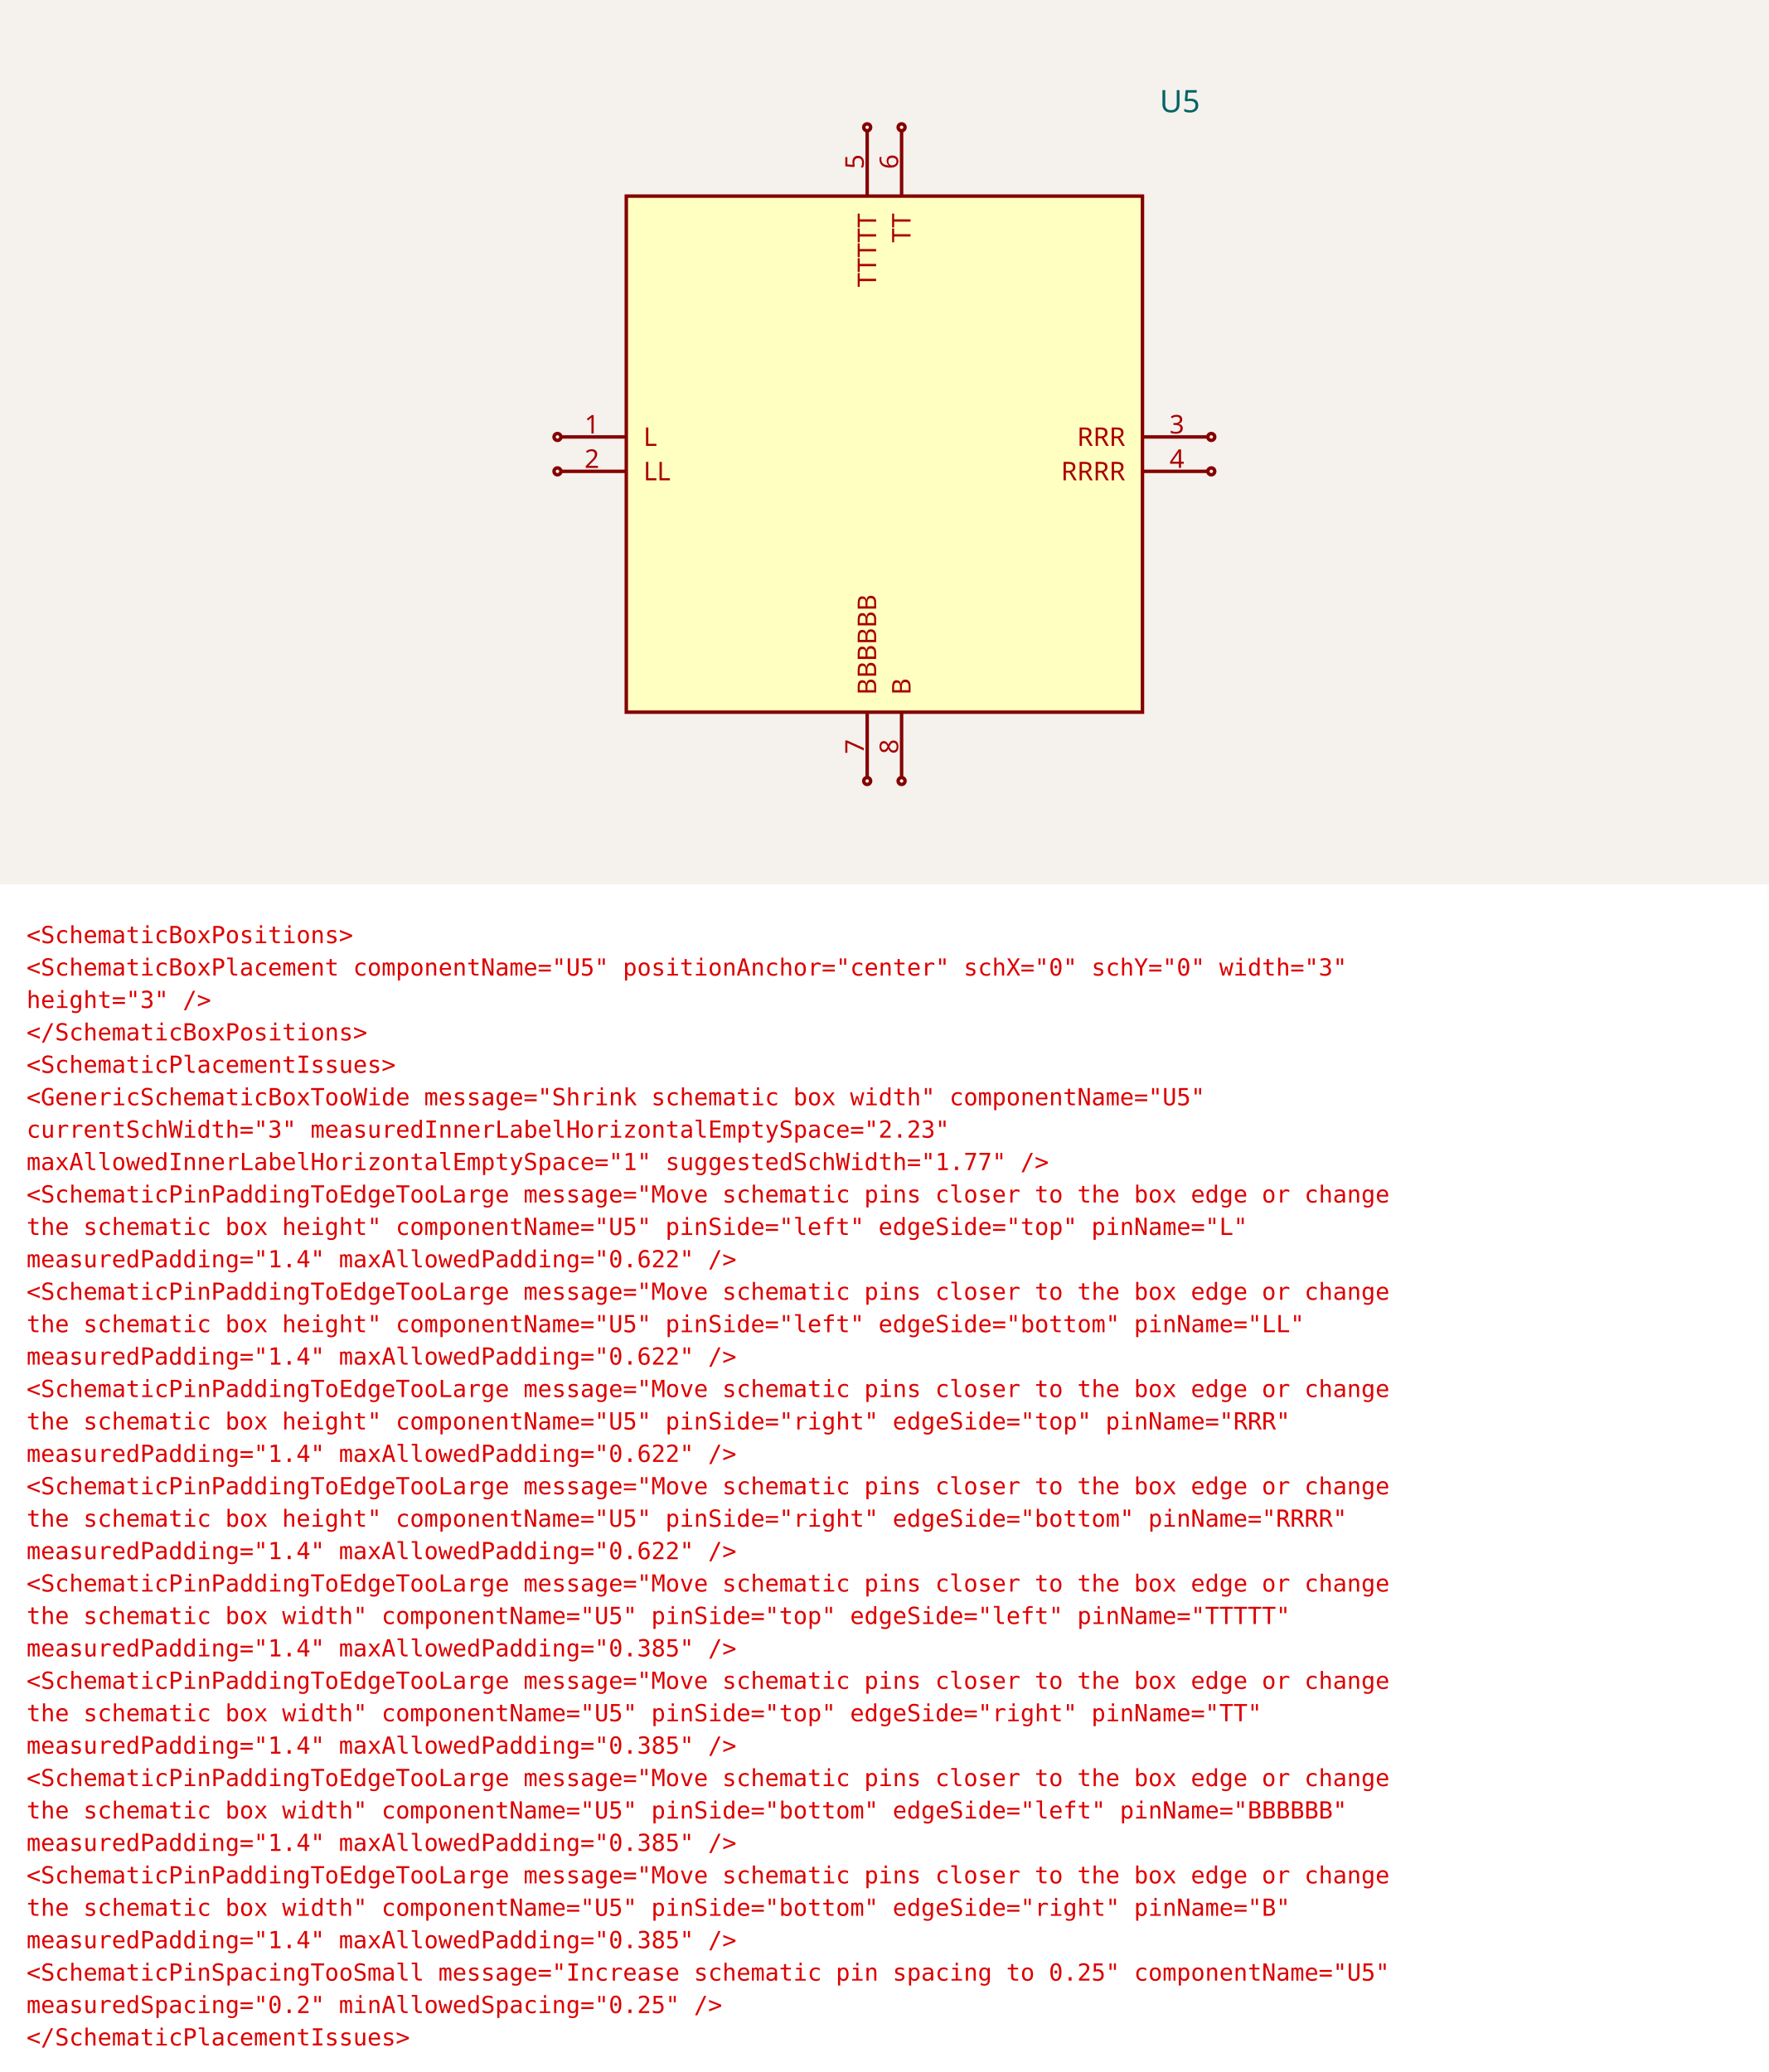
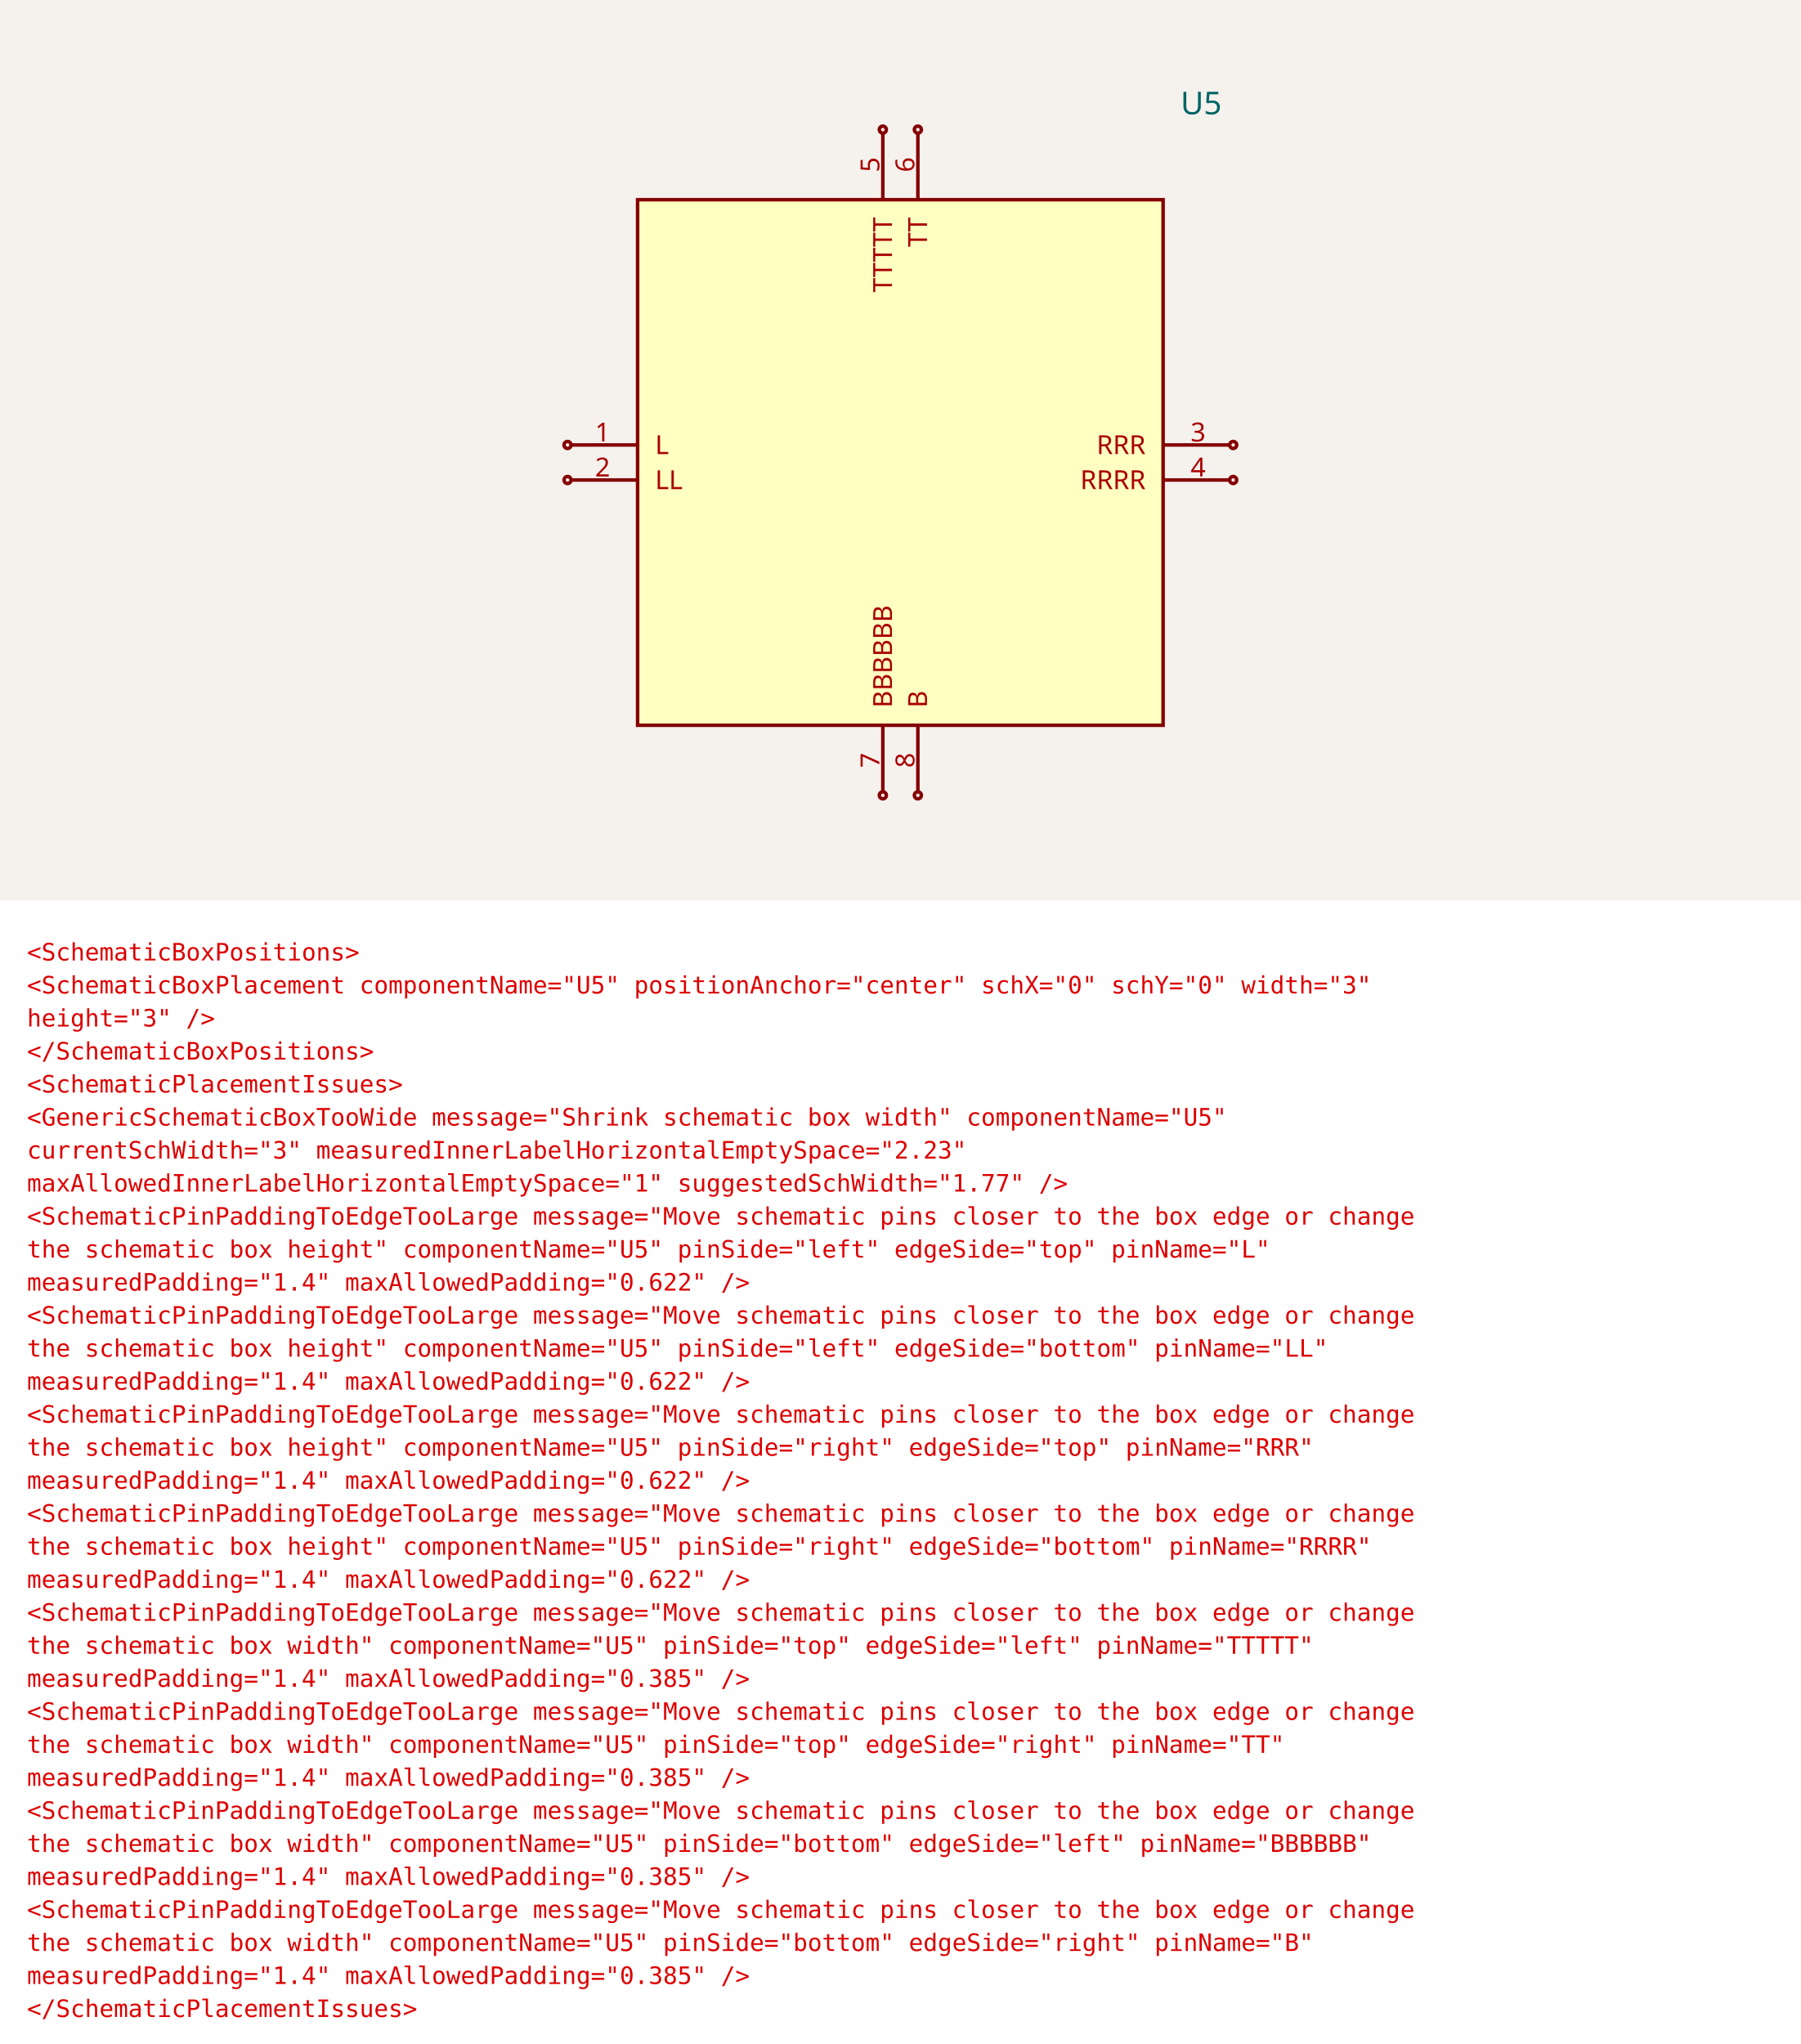
- <svg xmlns="http://www.w3.org/2000/svg" width="1200" height="1406" viewBox="0 0 1200 1406" role="img" aria-label="schematic analysis fixture">
+ <svg xmlns="http://www.w3.org/2000/svg" width="1200" height="1362" viewBox="0 0 1200 1362" role="img" aria-label="schematic analysis fixture">
  <g transform="translate(0, 0)">
    <style>
              .boundary { fill: rgb(245, 241, 237); }
              .schematic-boundary { fill: none; stroke: #fff; }
              .component { fill: none; stroke: rgb(132, 0, 0); }
              .chip { fill: rgb(255, 255, 194); stroke: rgb(132, 0, 0); }
              .component-pin { fill: none; stroke: rgb(132, 0, 0); }
              /* Basic per-trace hover fallback */
              .trace:hover {
                filter: invert(1);
              }
              .trace:hover .trace-crossing-outline {
                opacity: 0;
              }
              .trace:hover .trace-junction {
                filter: invert(1);
              }
              /* Net-hover highlighting: when a trace or its overlays are hovered,
                 invert color for all traces (base + overlays) sharing the same
                 subcircuit connectivity key. Also hide crossing outline during hover. */
              
              .text { font-family: sans-serif; fill: rgb(0, 150, 0); }
              .pin-number { fill: rgb(169, 0, 0); }
              .port-label { fill: rgb(0, 100, 100); }
              .component-name { fill: rgb(0, 100, 100); }
            </style>
    <rect class="boundary" x="0" y="0" width="1200" height="600" />
    <g data-circuit-json-type="schematic_component" data-schematic-component-id="schematic_component_0">
      <rect class="component chip" x="424.903" y="133.074" width="350.195" height="350.195" stroke-width="2.335px" fill="rgb(255, 255, 194)" stroke="rgb(132, 0, 0)" />
      <rect class="component-overlay" x="424.903" y="133.074" width="350.195" height="350.195" fill="transparent" />
      <text x="786.77" y="92.218" fill="#006464" text-anchor="start" dominant-baseline="middle" font-family="sans-serif" font-size="21.012px" transform="rotate(0, 786.7704, 92.2179)" />
      <text x="786.77" y="68.872" fill="#006464" text-anchor="start" dominant-baseline="middle" font-family="sans-serif" font-size="21.012px" transform="rotate(0, 786.7704, 68.8716)">U5</text>
      <line class="component-pin" x1="424.903" y1="296.498" x2="380.545" y2="296.498" stroke-width="2.335px" />
      <g data-schematic-port-id="source_port_0">
        <circle class="component-pin" cx="378.21" cy="296.498" r="2.335" stroke-width="2.335px" />
        <rect x="375.875" y="294.163" width="4.669" height="4.669" opacity="0" />
      </g>
      <text class="pin-number" x="401.556" y="294.163" style="font-family: sans-serif;" fill="rgb(169, 0, 0)" text-anchor="middle" dominant-baseline="auto" font-size="17.51px" transform="">1</text>
      <text class="pin-number" x="436.576" y="296.498" style="font-family: sans-serif;" fill="rgb(169, 0, 0)" text-anchor="start" dominant-baseline="middle" font-size="17.51px" transform="">L</text>
      <line class="component-pin" x1="424.903" y1="319.844" x2="380.545" y2="319.844" stroke-width="2.335px" />
      <g data-schematic-port-id="source_port_1">
        <circle class="component-pin" cx="378.21" cy="319.844" r="2.335" stroke-width="2.335px" />
        <rect x="375.875" y="317.51" width="4.669" height="4.669" opacity="0" />
      </g>
      <text class="pin-number" x="401.556" y="317.51" style="font-family: sans-serif;" fill="rgb(169, 0, 0)" text-anchor="middle" dominant-baseline="auto" font-size="17.51px" transform="">2</text>
      <text class="pin-number" x="436.576" y="319.844" style="font-family: sans-serif;" fill="rgb(169, 0, 0)" text-anchor="start" dominant-baseline="middle" font-size="17.51px" transform="">LL</text>
      <line class="component-pin" x1="775.097" y1="296.498" x2="819.455" y2="296.498" stroke-width="2.335px" />
      <g data-schematic-port-id="source_port_2">
        <circle class="component-pin" cx="821.79" cy="296.498" r="2.335" stroke-width="2.335px" />
        <rect x="819.455" y="294.163" width="4.669" height="4.669" opacity="0" />
      </g>
      <text class="pin-number" x="798.444" y="294.163" style="font-family: sans-serif;" fill="rgb(169, 0, 0)" text-anchor="middle" dominant-baseline="auto" font-size="17.51px" transform="">3</text>
      <text class="pin-number" x="763.424" y="296.498" style="font-family: sans-serif;" fill="rgb(169, 0, 0)" text-anchor="end" dominant-baseline="middle" font-size="17.51px" transform="">RRR</text>
      <line class="component-pin" x1="775.097" y1="319.844" x2="819.455" y2="319.844" stroke-width="2.335px" />
      <g data-schematic-port-id="source_port_3">
        <circle class="component-pin" cx="821.79" cy="319.844" r="2.335" stroke-width="2.335px" />
        <rect x="819.455" y="317.51" width="4.669" height="4.669" opacity="0" />
      </g>
      <text class="pin-number" x="798.444" y="317.51" style="font-family: sans-serif;" fill="rgb(169, 0, 0)" text-anchor="middle" dominant-baseline="auto" font-size="17.51px" transform="">4</text>
      <text class="pin-number" x="763.424" y="319.844" style="font-family: sans-serif;" fill="rgb(169, 0, 0)" text-anchor="end" dominant-baseline="middle" font-size="17.51px" transform="">RRRR</text>
      <line class="component-pin" x1="588.327" y1="133.074" x2="588.327" y2="88.716" stroke-width="2.335px" />
      <g data-schematic-port-id="source_port_4">
        <circle class="component-pin" cx="588.327" cy="86.381" r="2.335" stroke-width="2.335px" />
        <rect x="585.992" y="84.047" width="4.669" height="4.669" opacity="0" />
      </g>
      <text class="pin-number" x="585.992" y="109.728" style="font-family: sans-serif;" fill="rgb(169, 0, 0)" text-anchor="middle" dominant-baseline="auto" font-size="17.51px" transform="rotate(-90 585.9922 109.7276)">5</text>
      <text class="pin-number" x="588.327" y="144.747" style="font-family: sans-serif;" fill="rgb(169, 0, 0)" text-anchor="end" dominant-baseline="middle" font-size="17.51px" transform="rotate(-90 588.3268 144.7471)">TTTTT</text>
      <line class="component-pin" x1="611.673" y1="133.074" x2="611.673" y2="88.716" stroke-width="2.335px" />
      <g data-schematic-port-id="source_port_5">
        <circle class="component-pin" cx="611.673" cy="86.381" r="2.335" stroke-width="2.335px" />
        <rect x="609.339" y="84.047" width="4.669" height="4.669" opacity="0" />
      </g>
      <text class="pin-number" x="609.339" y="109.728" style="font-family: sans-serif;" fill="rgb(169, 0, 0)" text-anchor="middle" dominant-baseline="auto" font-size="17.51px" transform="rotate(-90 609.3385 109.7276)">6</text>
      <text class="pin-number" x="611.673" y="144.747" style="font-family: sans-serif;" fill="rgb(169, 0, 0)" text-anchor="end" dominant-baseline="middle" font-size="17.51px" transform="rotate(-90 611.6732 144.7471)">TT</text>
      <line class="component-pin" x1="588.327" y1="483.268" x2="588.327" y2="527.626" stroke-width="2.335px" />
      <g data-schematic-port-id="source_port_6">
        <circle class="component-pin" cx="588.327" cy="529.961" r="2.335" stroke-width="2.335px" />
        <rect x="585.992" y="527.626" width="4.669" height="4.669" opacity="0" />
      </g>
      <text class="pin-number" x="585.992" y="506.615" style="font-family: sans-serif;" fill="rgb(169, 0, 0)" text-anchor="middle" dominant-baseline="auto" font-size="17.51px" transform="rotate(-90 585.9922 506.6148)">7</text>
      <text class="pin-number" x="588.327" y="471.595" style="font-family: sans-serif;" fill="rgb(169, 0, 0)" text-anchor="start" dominant-baseline="middle" font-size="17.51px" transform="rotate(-90 588.3268 471.5953)">BBBBBB</text>
      <line class="component-pin" x1="611.673" y1="483.268" x2="611.673" y2="527.626" stroke-width="2.335px" />
      <g data-schematic-port-id="source_port_7">
        <circle class="component-pin" cx="611.673" cy="529.961" r="2.335" stroke-width="2.335px" />
        <rect x="609.339" y="527.626" width="4.669" height="4.669" opacity="0" />
      </g>
      <text class="pin-number" x="609.339" y="506.615" style="font-family: sans-serif;" fill="rgb(169, 0, 0)" text-anchor="middle" dominant-baseline="auto" font-size="17.51px" transform="rotate(-90 609.3385 506.6148)">8</text>
      <text class="pin-number" x="611.673" y="471.595" style="font-family: sans-serif;" fill="rgb(169, 0, 0)" text-anchor="start" dominant-baseline="middle" font-size="17.51px" transform="rotate(-90 611.6732 471.5953)">B</text>
    </g>
    <g class="schematic-port-hover" data-schematic-port-id="source_port_0">
      <circle cx="378.21" cy="296.498" r="4.669" fill="red" opacity="0" />
    </g>
    <g class="schematic-port-hover" data-schematic-port-id="source_port_1">
      <circle cx="378.21" cy="319.844" r="4.669" fill="red" opacity="0" />
    </g>
    <g class="schematic-port-hover" data-schematic-port-id="source_port_2">
      <circle cx="821.79" cy="296.498" r="4.669" fill="red" opacity="0" />
    </g>
    <g class="schematic-port-hover" data-schematic-port-id="source_port_3">
      <circle cx="821.79" cy="319.844" r="4.669" fill="red" opacity="0" />
    </g>
    <g class="schematic-port-hover" data-schematic-port-id="source_port_4">
      <circle cx="588.327" cy="86.381" r="4.669" fill="red" opacity="0" />
    </g>
    <g class="schematic-port-hover" data-schematic-port-id="source_port_5">
      <circle cx="611.673" cy="86.381" r="4.669" fill="red" opacity="0" />
    </g>
    <g class="schematic-port-hover" data-schematic-port-id="source_port_6">
      <circle cx="588.327" cy="529.961" r="4.669" fill="red" opacity="0" />
    </g>
    <g class="schematic-port-hover" data-schematic-port-id="source_port_7">
      <circle cx="611.673" cy="529.961" r="4.669" fill="red" opacity="0" />
    </g>
  </g>
  <g transform="translate(0, 600) scale(1, 1) translate(0, 0)">
    <rect width="100%" height="100%" fill="#fff" />
    <text x="18" y="40" fill="#d00" font-family="Menlo, Consolas, monospace" font-size="16">
      <tspan x="18" dy="0">&lt;SchematicBoxPositions&gt;</tspan>
      <tspan x="18" dy="22">&lt;SchematicBoxPlacement componentName="U5" positionAnchor="center" schX="0" schY="0" width="3"</tspan>
      <tspan x="18" dy="22">  height="3" /&gt;</tspan>
      <tspan x="18" dy="22">&lt;/SchematicBoxPositions&gt;</tspan>
      <tspan x="18" dy="22">&lt;SchematicPlacementIssues&gt;</tspan>
      <tspan x="18" dy="22">&lt;GenericSchematicBoxTooWide message="Shrink schematic box width" componentName="U5"</tspan>
      <tspan x="18" dy="22">  currentSchWidth="3" measuredInnerLabelHorizontalEmptySpace="2.23"</tspan>
      <tspan x="18" dy="22">  maxAllowedInnerLabelHorizontalEmptySpace="1" suggestedSchWidth="1.77" /&gt;</tspan>
      <tspan x="18" dy="22">&lt;SchematicPinPaddingToEdgeTooLarge message="Move schematic pins closer to the box edge or change</tspan>
      <tspan x="18" dy="22">  the schematic box height" componentName="U5" pinSide="left" edgeSide="top" pinName="L"</tspan>
      <tspan x="18" dy="22">  measuredPadding="1.4" maxAllowedPadding="0.622" /&gt;</tspan>
      <tspan x="18" dy="22">&lt;SchematicPinPaddingToEdgeTooLarge message="Move schematic pins closer to the box edge or change</tspan>
      <tspan x="18" dy="22">  the schematic box height" componentName="U5" pinSide="left" edgeSide="bottom" pinName="LL"</tspan>
      <tspan x="18" dy="22">  measuredPadding="1.4" maxAllowedPadding="0.622" /&gt;</tspan>
      <tspan x="18" dy="22">&lt;SchematicPinPaddingToEdgeTooLarge message="Move schematic pins closer to the box edge or change</tspan>
      <tspan x="18" dy="22">  the schematic box height" componentName="U5" pinSide="right" edgeSide="top" pinName="RRR"</tspan>
      <tspan x="18" dy="22">  measuredPadding="1.4" maxAllowedPadding="0.622" /&gt;</tspan>
      <tspan x="18" dy="22">&lt;SchematicPinPaddingToEdgeTooLarge message="Move schematic pins closer to the box edge or change</tspan>
      <tspan x="18" dy="22">  the schematic box height" componentName="U5" pinSide="right" edgeSide="bottom" pinName="RRRR"</tspan>
      <tspan x="18" dy="22">  measuredPadding="1.4" maxAllowedPadding="0.622" /&gt;</tspan>
      <tspan x="18" dy="22">&lt;SchematicPinPaddingToEdgeTooLarge message="Move schematic pins closer to the box edge or change</tspan>
      <tspan x="18" dy="22">  the schematic box width" componentName="U5" pinSide="top" edgeSide="left" pinName="TTTTT"</tspan>
      <tspan x="18" dy="22">  measuredPadding="1.4" maxAllowedPadding="0.385" /&gt;</tspan>
      <tspan x="18" dy="22">&lt;SchematicPinPaddingToEdgeTooLarge message="Move schematic pins closer to the box edge or change</tspan>
      <tspan x="18" dy="22">  the schematic box width" componentName="U5" pinSide="top" edgeSide="right" pinName="TT"</tspan>
      <tspan x="18" dy="22">  measuredPadding="1.4" maxAllowedPadding="0.385" /&gt;</tspan>
      <tspan x="18" dy="22">&lt;SchematicPinPaddingToEdgeTooLarge message="Move schematic pins closer to the box edge or change</tspan>
      <tspan x="18" dy="22">  the schematic box width" componentName="U5" pinSide="bottom" edgeSide="left" pinName="BBBBBB"</tspan>
      <tspan x="18" dy="22">  measuredPadding="1.4" maxAllowedPadding="0.385" /&gt;</tspan>
      <tspan x="18" dy="22">&lt;SchematicPinPaddingToEdgeTooLarge message="Move schematic pins closer to the box edge or change</tspan>
      <tspan x="18" dy="22">  the schematic box width" componentName="U5" pinSide="bottom" edgeSide="right" pinName="B"</tspan>
      <tspan x="18" dy="22">  measuredPadding="1.4" maxAllowedPadding="0.385" /&gt;</tspan>
-       <tspan x="18" dy="22">&lt;SchematicPinSpacingTooSmall message="Increase schematic pin spacing to 0.25" componentName="U5"</tspan>
-       <tspan x="18" dy="22">  measuredSpacing="0.2" minAllowedSpacing="0.25" /&gt;</tspan>
      <tspan x="18" dy="22">&lt;/SchematicPlacementIssues&gt;</tspan>
    </text>
  </g>
</svg>
